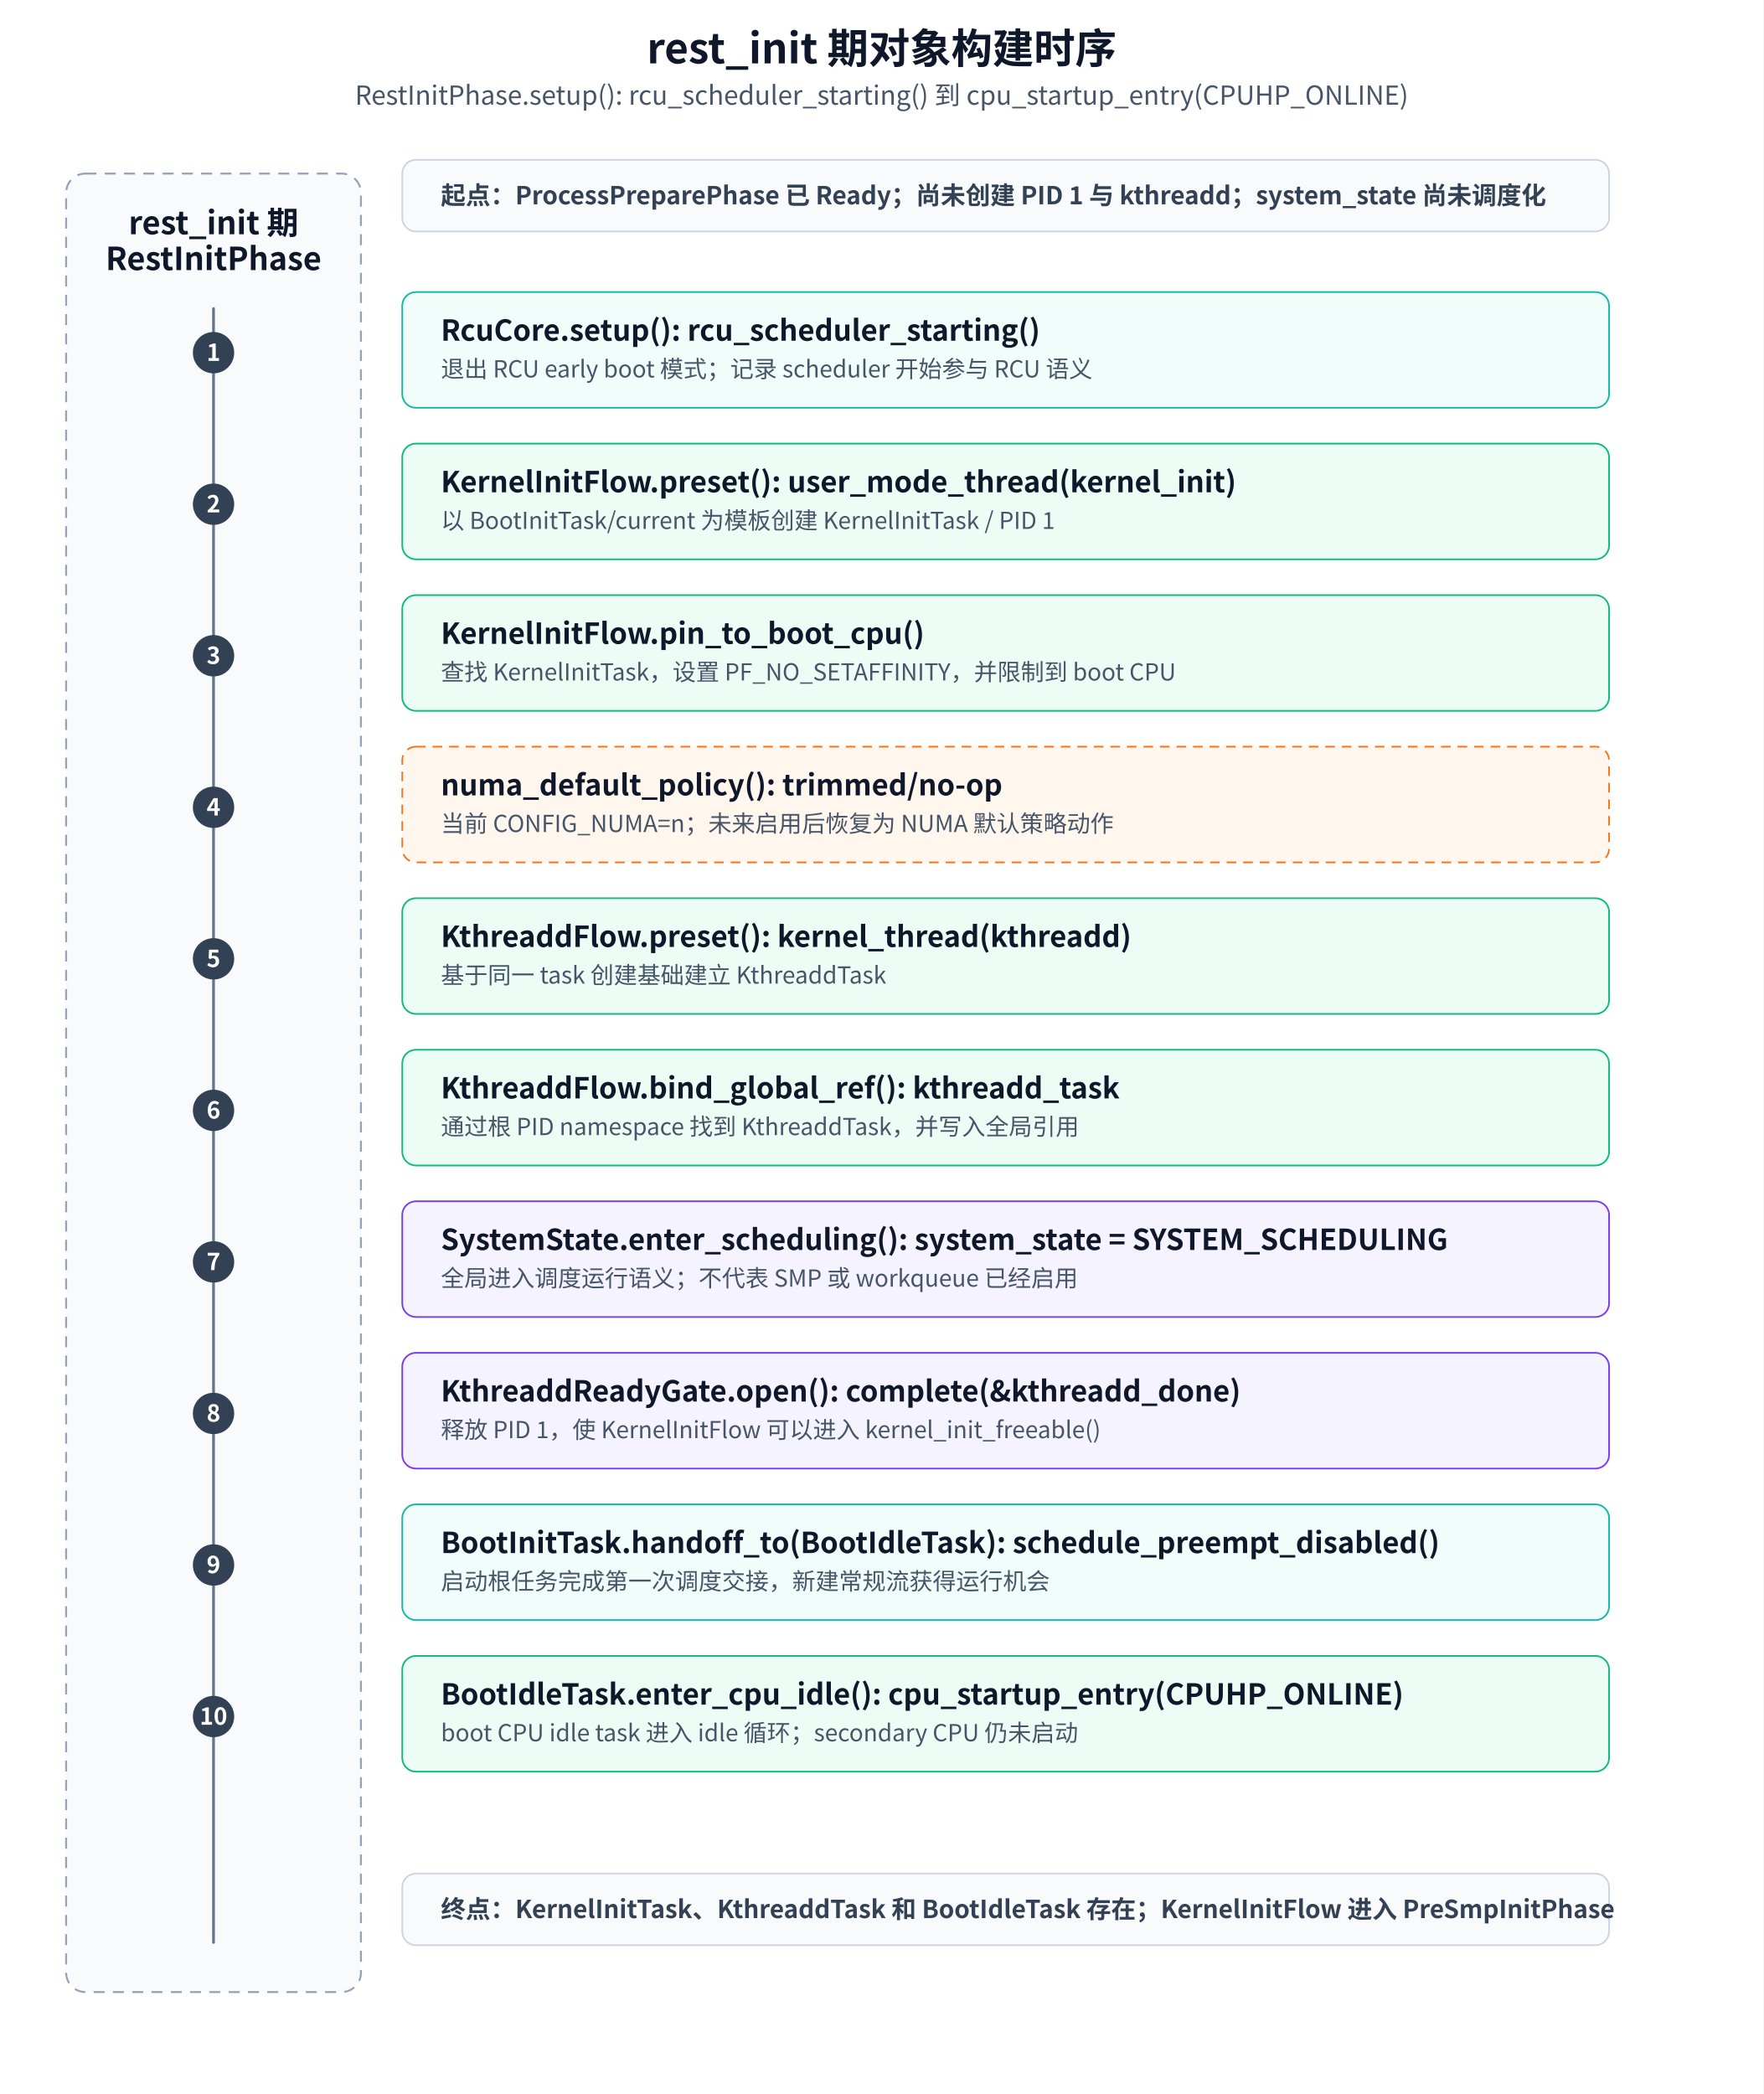
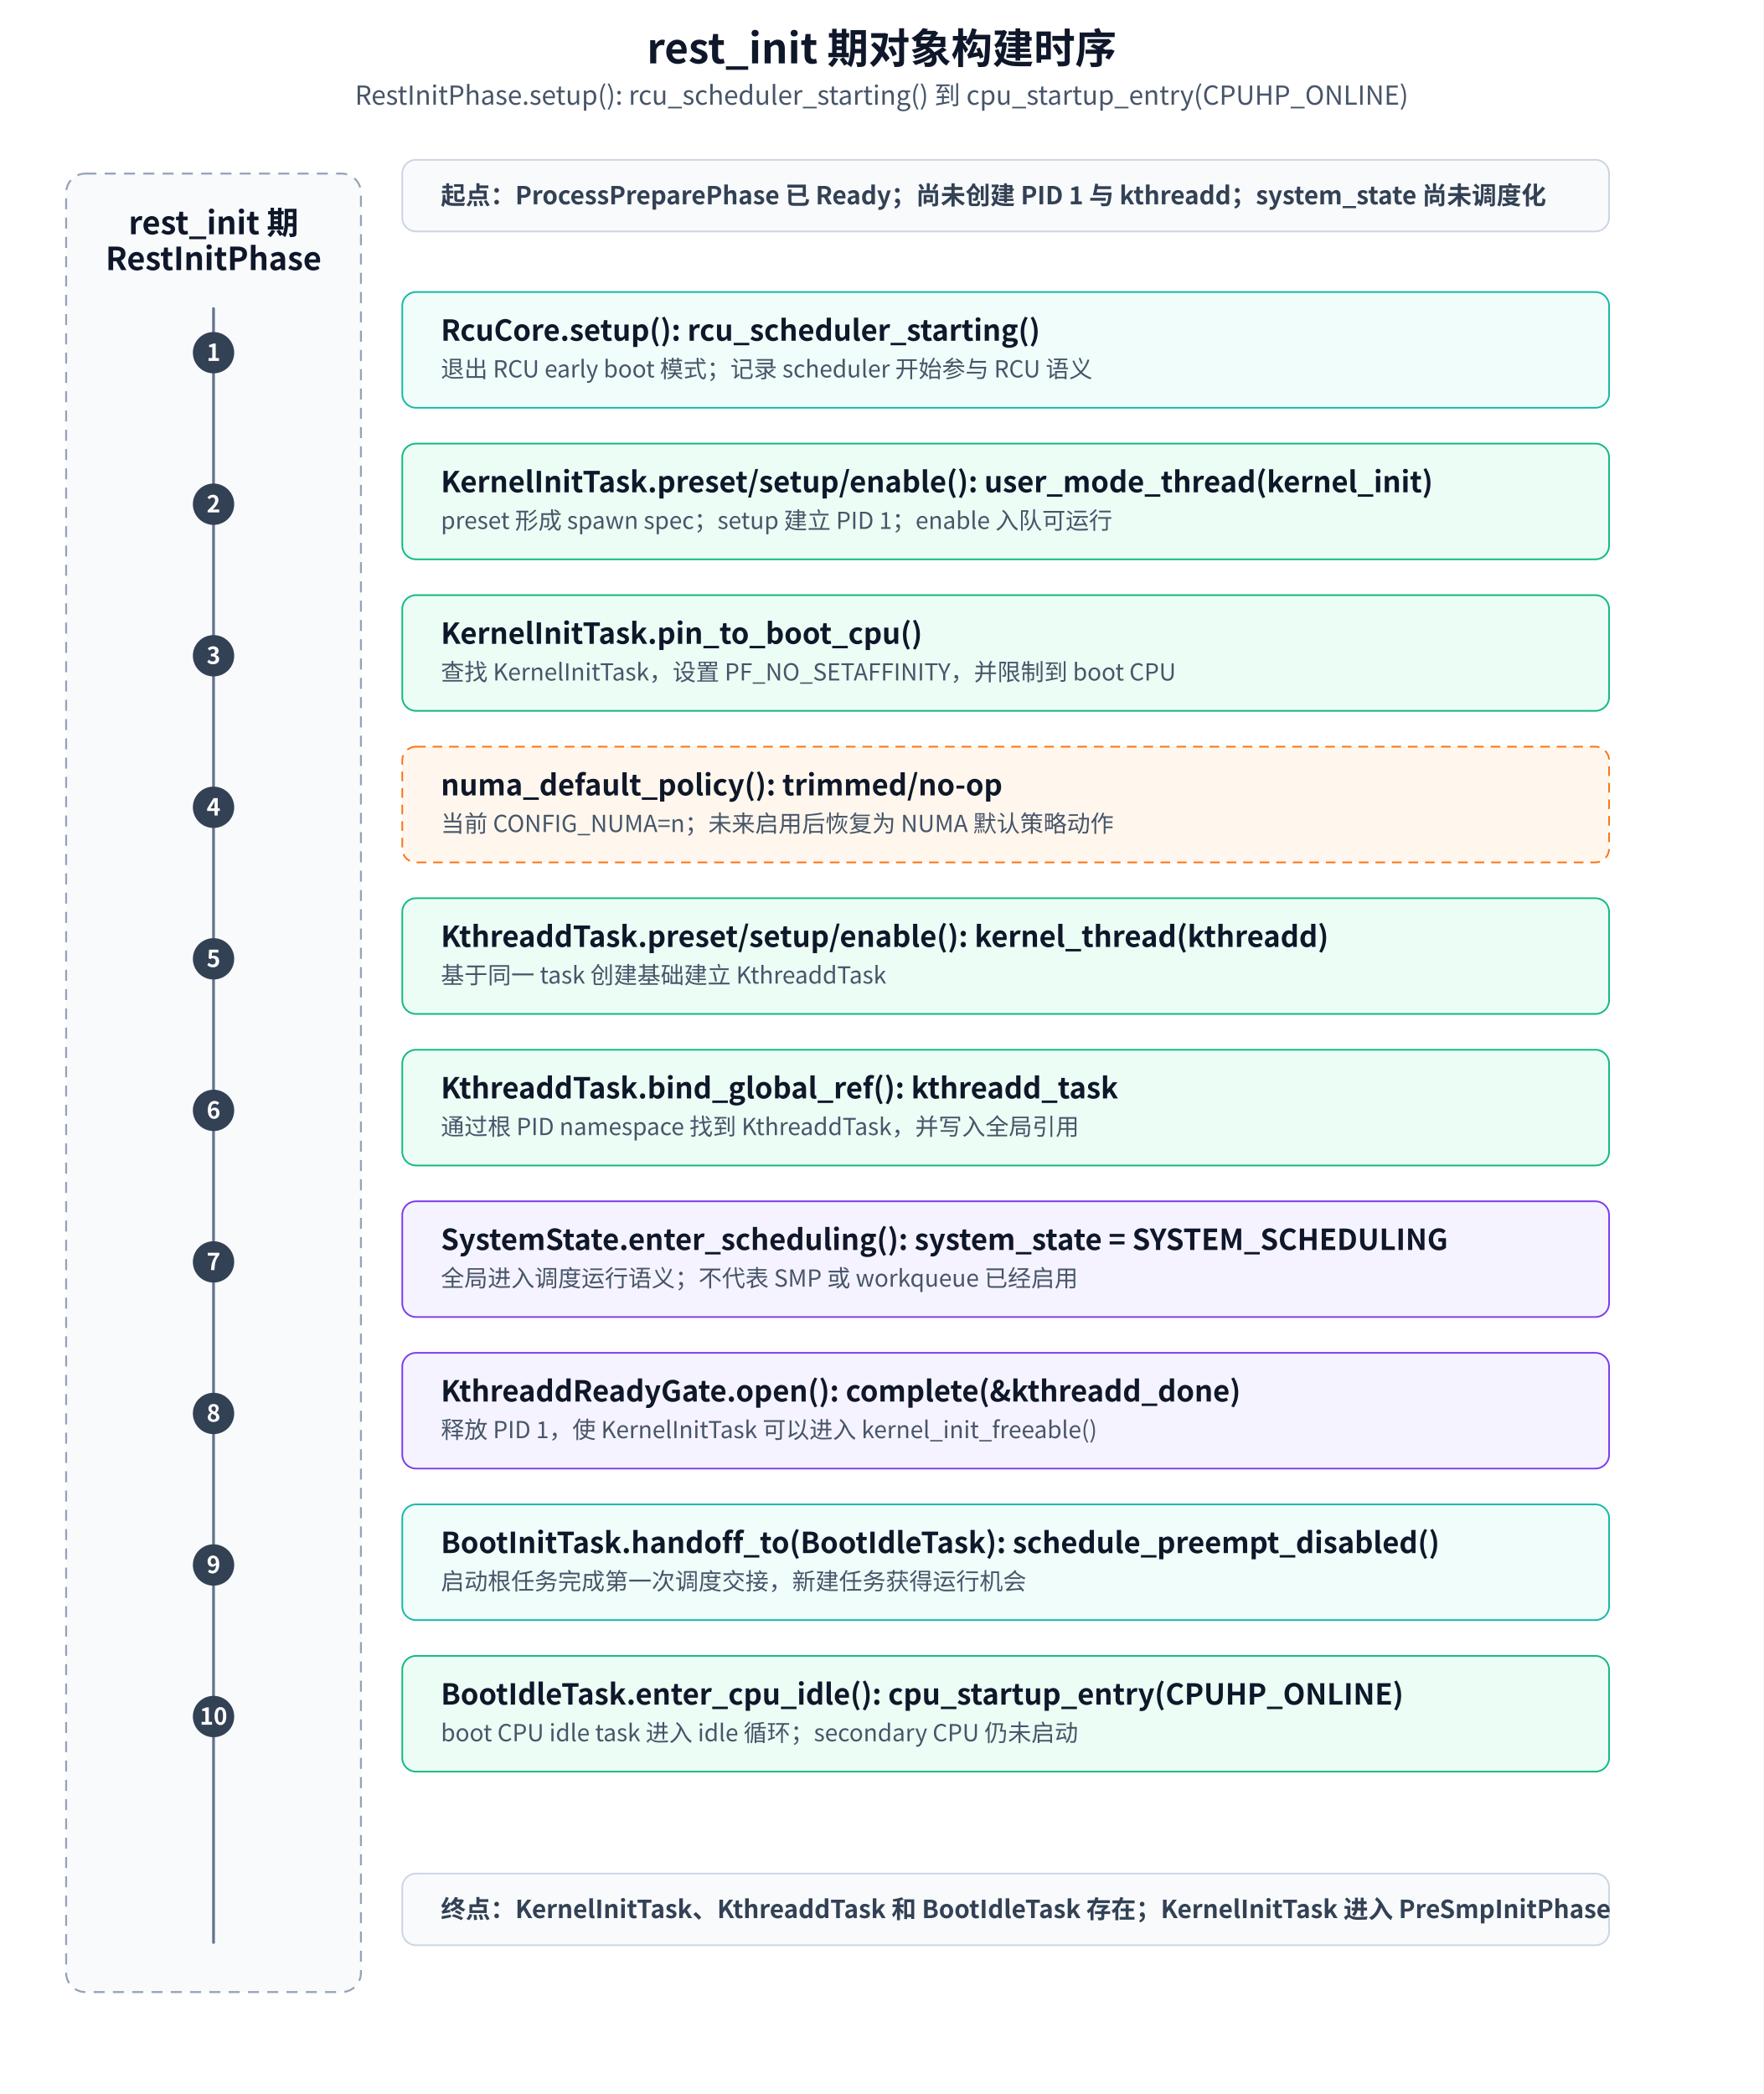
<svg xmlns="http://www.w3.org/2000/svg" width="1280" height="1520" viewBox="0 0 1280 1520" role="img" aria-labelledby="title desc">
  <defs>
    <style>
      text { font-family: "Microsoft YaHei", "Noto Sans CJK SC", "Source Han Sans SC", Arial, sans-serif; fill: #0f172a; }
      .title { font-size: 30px; font-weight: 600; }
      .subtitle { font-size: 19px; fill: #475569; }
      .lane { fill: #f8fafc; stroke: #94a3b8; stroke-width: 1.4; stroke-dasharray: 8 6; }
      .box { fill: #ffffff; stroke: #334155; stroke-width: 1.2; }
      .stage { fill: #f8fafc; stroke: #cbd5e1; stroke-width: 1.2; }
      .flow { fill: #ecfdf5; stroke: #10b981; }
      .sched { fill: #f0fdfa; stroke: #14b8a6; }
      .sync { fill: #f5f3ff; stroke: #7c3aed; }
      .trimmed { fill: #fff7ed; stroke: #f97316; stroke-dasharray: 7 5; }
      .obj { font-size: 23px; font-weight: 600; dominant-baseline: middle; }
      .line1 { font-size: 21px; font-weight: 600; dominant-baseline: middle; }
      .line2 { font-size: 17px; fill: #475569; dominant-baseline: middle; }
      .boundary { font-size: 18px; font-weight: 600; fill: #334155; dominant-baseline: middle; }
      .num { font-size: 17px; font-weight: 600; fill: #ffffff; text-anchor: middle; dominant-baseline: middle; }
      .timeline { stroke: #64748b; stroke-width: 2; stroke-linecap: round; }
      .dot { fill: #334155; }
    </style>
  </defs>
  <rect x="0" y="0" width="1280" height="1520" fill="#ffffff" />
  <text x="640" y="46" text-anchor="middle" class="title">rest_init 期对象构建时序</text>
  <text x="640" y="76" text-anchor="middle" class="subtitle">RestInitPhase.setup(): rcu_scheduler_starting() 到 cpu_startup_entry(CPUHP_ONLINE)</text>
  <rect x="48" y="126" width="214" height="1320" rx="14" class="lane" />
  <text x="155" y="162" text-anchor="middle" class="obj">rest_init 期</text>
  <text x="155" y="188" text-anchor="middle" class="obj">RestInitPhase</text>
  <line x1="155" y1="224" x2="155" y2="1410" class="timeline" />
  <rect x="292" y="116" width="876" height="52" rx="10" class="stage" />
  <text x="320" y="142" class="boundary">起点：ProcessPreparePhase 已 Ready；尚未创建 PID 1 与 kthreadd；system_state 尚未调度化</text>
  <g transform="translate(0 -48)">
    <g transform="translate(0 56)">
      <circle cx="155" cy="248" r="15" class="dot" />
      <text x="155" y="248" class="num">1</text>
      <rect x="292" y="204" width="876" height="84" rx="10" class="box sched" />
      <text x="320" y="232" class="line1">RcuCore.setup(): rcu_scheduler_starting()</text>
      <text x="320" y="260" class="line2">退出 RCU early boot 模式；记录 scheduler 开始参与 RCU 语义</text>
    </g>
    <g transform="translate(0 166)">
      <circle cx="155" cy="248" r="15" class="dot" />
      <text x="155" y="248" class="num">2</text>
      <rect x="292" y="204" width="876" height="84" rx="10" class="box flow" />
-       <text x="320" y="232" class="line1">KernelInitFlow.preset(): user_mode_thread(kernel_init)</text>
-       <text x="320" y="260" class="line2">以 BootInitTask/current 为模板创建 KernelInitTask / PID 1</text>
+       <text x="320" y="232" class="line1">KernelInitTask.preset/setup/enable(): user_mode_thread(kernel_init)</text>
+       <text x="320" y="260" class="line2">preset 形成 spawn spec；setup 建立 PID 1；enable 入队可运行</text>
    </g>
    <g transform="translate(0 276)">
      <circle cx="155" cy="248" r="15" class="dot" />
      <text x="155" y="248" class="num">3</text>
      <rect x="292" y="204" width="876" height="84" rx="10" class="box flow" />
-       <text x="320" y="232" class="line1">KernelInitFlow.pin_to_boot_cpu()</text>
+       <text x="320" y="232" class="line1">KernelInitTask.pin_to_boot_cpu()</text>
      <text x="320" y="260" class="line2">查找 KernelInitTask，设置 PF_NO_SETAFFINITY，并限制到 boot CPU</text>
    </g>
    <g transform="translate(0 386)">
      <circle cx="155" cy="248" r="15" class="dot" />
      <text x="155" y="248" class="num">4</text>
      <rect x="292" y="204" width="876" height="84" rx="10" class="box trimmed" />
      <text x="320" y="232" class="line1">numa_default_policy(): trimmed/no-op</text>
      <text x="320" y="260" class="line2">当前 CONFIG_NUMA=n；未来启用后恢复为 NUMA 默认策略动作</text>
    </g>
    <g transform="translate(0 496)">
      <circle cx="155" cy="248" r="15" class="dot" />
      <text x="155" y="248" class="num">5</text>
      <rect x="292" y="204" width="876" height="84" rx="10" class="box flow" />
-       <text x="320" y="232" class="line1">KthreaddFlow.preset(): kernel_thread(kthreadd)</text>
+       <text x="320" y="232" class="line1">KthreaddTask.preset/setup/enable(): kernel_thread(kthreadd)</text>
      <text x="320" y="260" class="line2">基于同一 task 创建基础建立 KthreaddTask</text>
    </g>
    <g transform="translate(0 606)">
      <circle cx="155" cy="248" r="15" class="dot" />
      <text x="155" y="248" class="num">6</text>
      <rect x="292" y="204" width="876" height="84" rx="10" class="box flow" />
-       <text x="320" y="232" class="line1">KthreaddFlow.bind_global_ref(): kthreadd_task</text>
+       <text x="320" y="232" class="line1">KthreaddTask.bind_global_ref(): kthreadd_task</text>
      <text x="320" y="260" class="line2">通过根 PID namespace 找到 KthreaddTask，并写入全局引用</text>
    </g>
    <g transform="translate(0 716)">
      <circle cx="155" cy="248" r="15" class="dot" />
      <text x="155" y="248" class="num">7</text>
      <rect x="292" y="204" width="876" height="84" rx="10" class="box sync" />
      <text x="320" y="232" class="line1">SystemState.enter_scheduling(): system_state = SYSTEM_SCHEDULING</text>
      <text x="320" y="260" class="line2">全局进入调度运行语义；不代表 SMP 或 workqueue 已经启用</text>
    </g>
    <g transform="translate(0 826)">
      <circle cx="155" cy="248" r="15" class="dot" />
      <text x="155" y="248" class="num">8</text>
      <rect x="292" y="204" width="876" height="84" rx="10" class="box sync" />
      <text x="320" y="232" class="line1">KthreaddReadyGate.open(): complete(&amp;kthreadd_done)</text>
-       <text x="320" y="260" class="line2">释放 PID 1，使 KernelInitFlow 可以进入 kernel_init_freeable()</text>
+       <text x="320" y="260" class="line2">释放 PID 1，使 KernelInitTask 可以进入 kernel_init_freeable()</text>
    </g>
    <g transform="translate(0 936)">
      <circle cx="155" cy="248" r="15" class="dot" />
      <text x="155" y="248" class="num">9</text>
      <rect x="292" y="204" width="876" height="84" rx="10" class="box sched" />
      <text x="320" y="232" class="line1">BootInitTask.handoff_to(BootIdleTask): schedule_preempt_disabled()</text>
-       <text x="320" y="260" class="line2">启动根任务完成第一次调度交接，新建常规流获得运行机会</text>
+       <text x="320" y="260" class="line2">启动根任务完成第一次调度交接，新建任务获得运行机会</text>
    </g>
    <g transform="translate(0 1046)">
      <circle cx="155" cy="248" r="15" class="dot" />
      <text x="155" y="248" class="num">10</text>
      <rect x="292" y="204" width="876" height="84" rx="10" class="box flow" />
      <text x="320" y="232" class="line1">BootIdleTask.enter_cpu_idle(): cpu_startup_entry(CPUHP_ONLINE)</text>
      <text x="320" y="260" class="line2">boot CPU idle task 进入 idle 循环；secondary CPU 仍未启动</text>
    </g>
  </g>
  <rect x="292" y="1360" width="876" height="52" rx="10" class="stage" />
-   <text x="320" y="1386" class="boundary">终点：KernelInitTask、KthreaddTask 和 BootIdleTask 存在；KernelInitFlow 进入 PreSmpInitPhase</text>
+   <text x="320" y="1386" class="boundary">终点：KernelInitTask、KthreaddTask 和 BootIdleTask 存在；KernelInitTask 进入 PreSmpInitPhase</text>
</svg>
